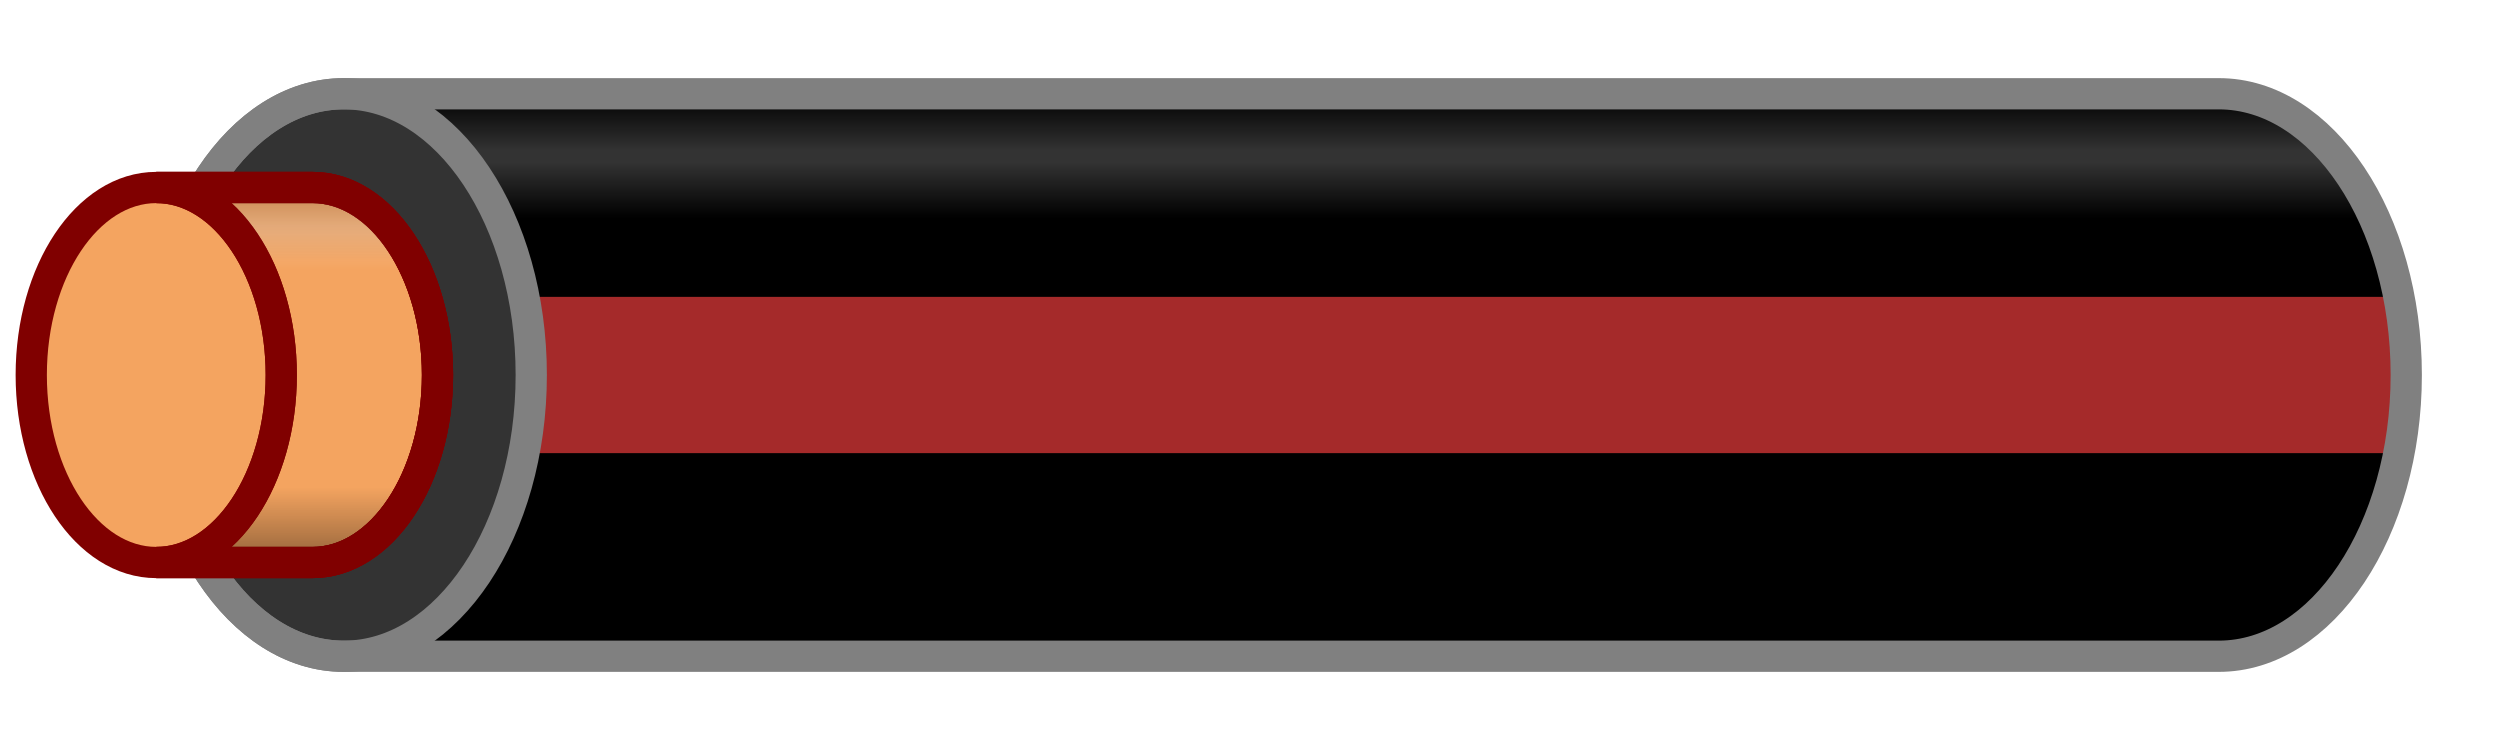
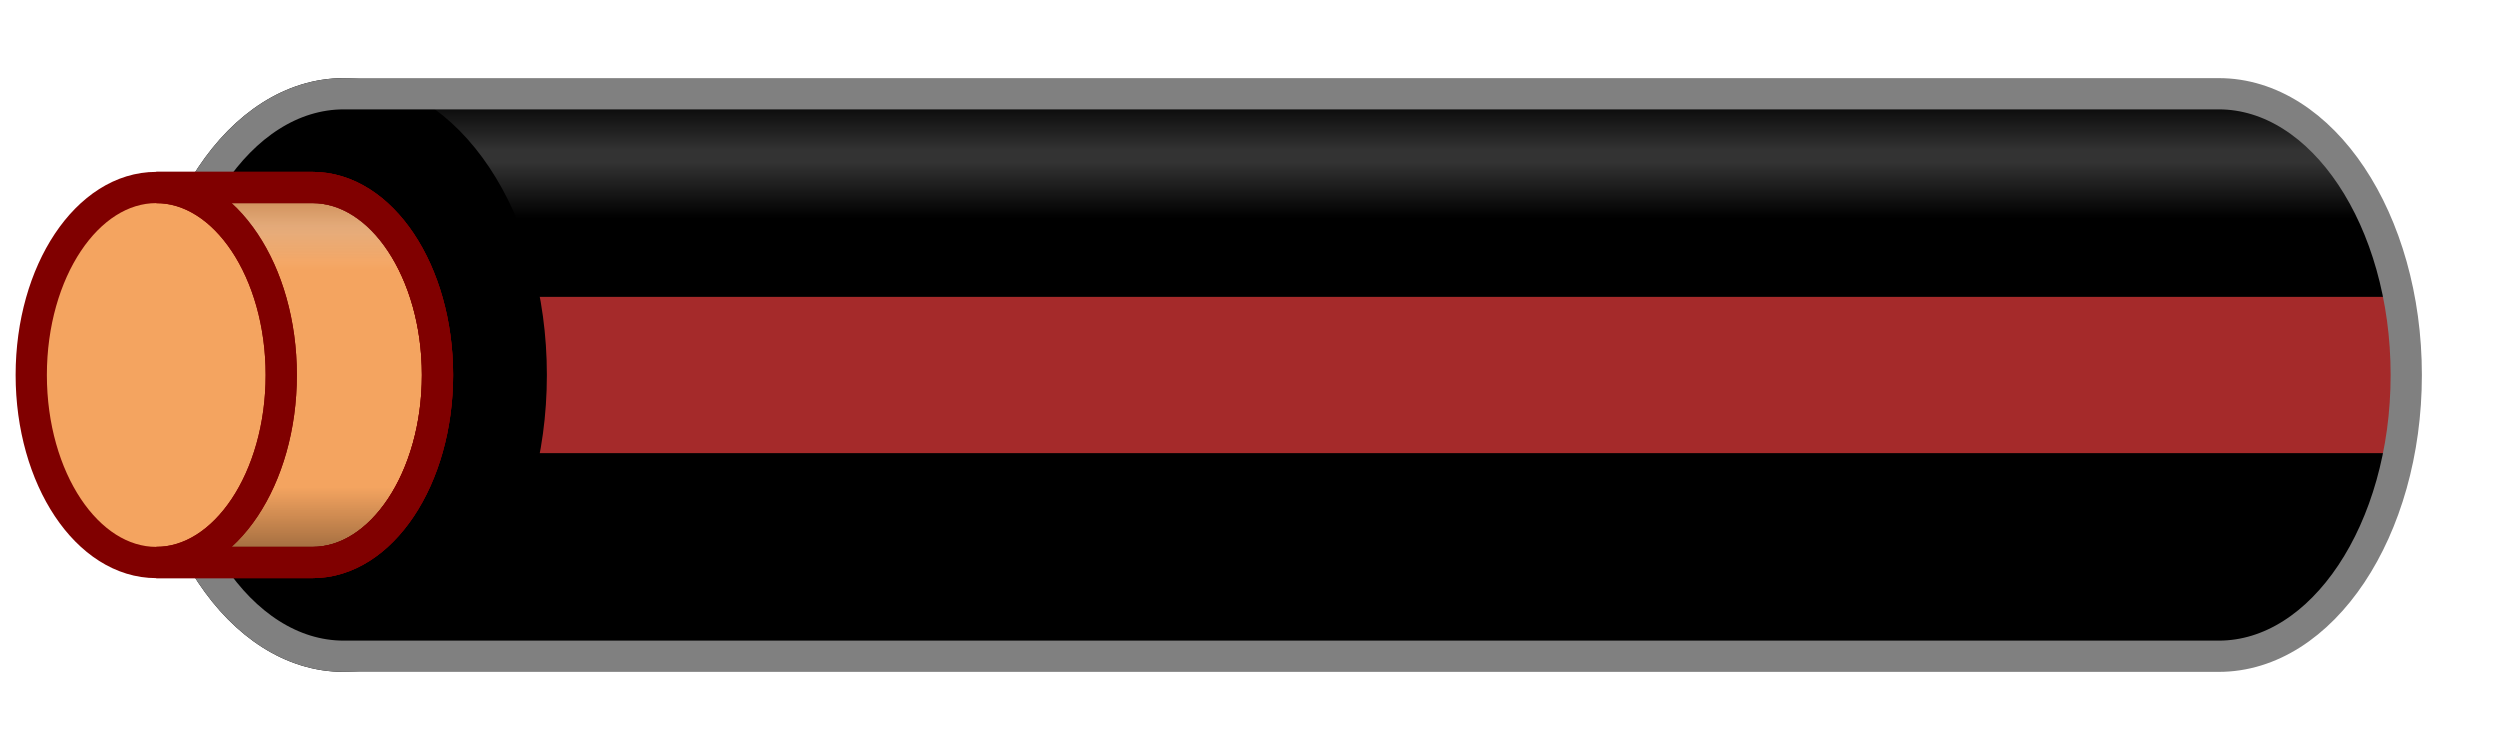
<svg xmlns="http://www.w3.org/2000/svg" version="1.1" viewBox="-11 -12 80 24" width="1000" height="300">
  <defs>
    <clipPath id="shape">
      <path d="M0,9 l 60,0 a 6,9,0 0,0 0,-18 l -60,0 a 6,9,0 0,1 0,18" />
    </clipPath>
    <linearGradient id="shine" x1="0" y1="0" x2="0" y2="1">
      <stop offset="0" stop-color="white" stop-opacity="0" />
      <stop offset=".1" stop-color="white" stop-opacity="0.2" />
      <stop offset=".12" stop-color="white" stop-opacity="0.2" />
      <stop offset=".22" stop-color="white" stop-opacity="0" />
      <stop offset="1" stop-color="black" stop-opacity="0" />
    </linearGradient>
    <linearGradient id="shadow" x1="0" y1="0" x2="0" y2="1">
      <stop offset="0" stop-color="black" stop-opacity=".2" />
      <stop offset=".2" stop-color="black" stop-opacity="0" />
      <stop offset=".8" stop-color="black" stop-opacity="0" />
      <stop offset="1" stop-color="black" stop-opacity=".4" />
    </linearGradient>
  </defs>
  <path d="M0,9 l 60,0 a 6,9,0 0,0 0,-18 l -60,0 a 6,9,0 0,0 0,18" fill="black" />
  <line x1="0" y1="0" x2="70" y2="0" clip-path="url(#shape)" stroke-width="5" stroke="brown" />
  <rect x="-5" y="-9" width="80" height="18" fill="url(#shadow)" clip-path="url(#shape)" />
  <rect x="-5" y="-9" width="80" height="18" fill="url(#shine)" clip-path="url(#shape)" />
-   <ellipse rx="6" ry="9" fill="#333" cx="0" cy="0" stroke="gray" stroke-width="1" />
+   <ellipse rx="6" ry="9" fill-opacity=".2" cx="0" cy="0" stroke="black" stroke-width="1" />
  <path d="M0,9 l 60,0 a 6,9,0 0,0 0,-18 l -60,0 a 6,9,0 0,0 0,18" stroke="gray" stroke-width="1" fill="none" />
  <path d="M-6,6 l 5,0 a 4,6,0 0,0 0,-12 l -5,0 a 4,6,0 0,0 0,12" stroke="maroon" stroke-width="1" fill="sandybrown" />
  <path d="M-6,6 l 5,0 a 4,6,0 0,0 0,-12 l -5,0 a 4,6,0 0,1 0,12" fill="url(#shadow)" stroke="maroon" stroke-width="1" />
  <path d="M-6,6 l 5,0 a 4,6,0 0,0 0,-12 l -5,0 a 4,6,0 0,1 0,12" fill="url(#shine)" stroke="maroon" stroke-width="1" />
</svg>
